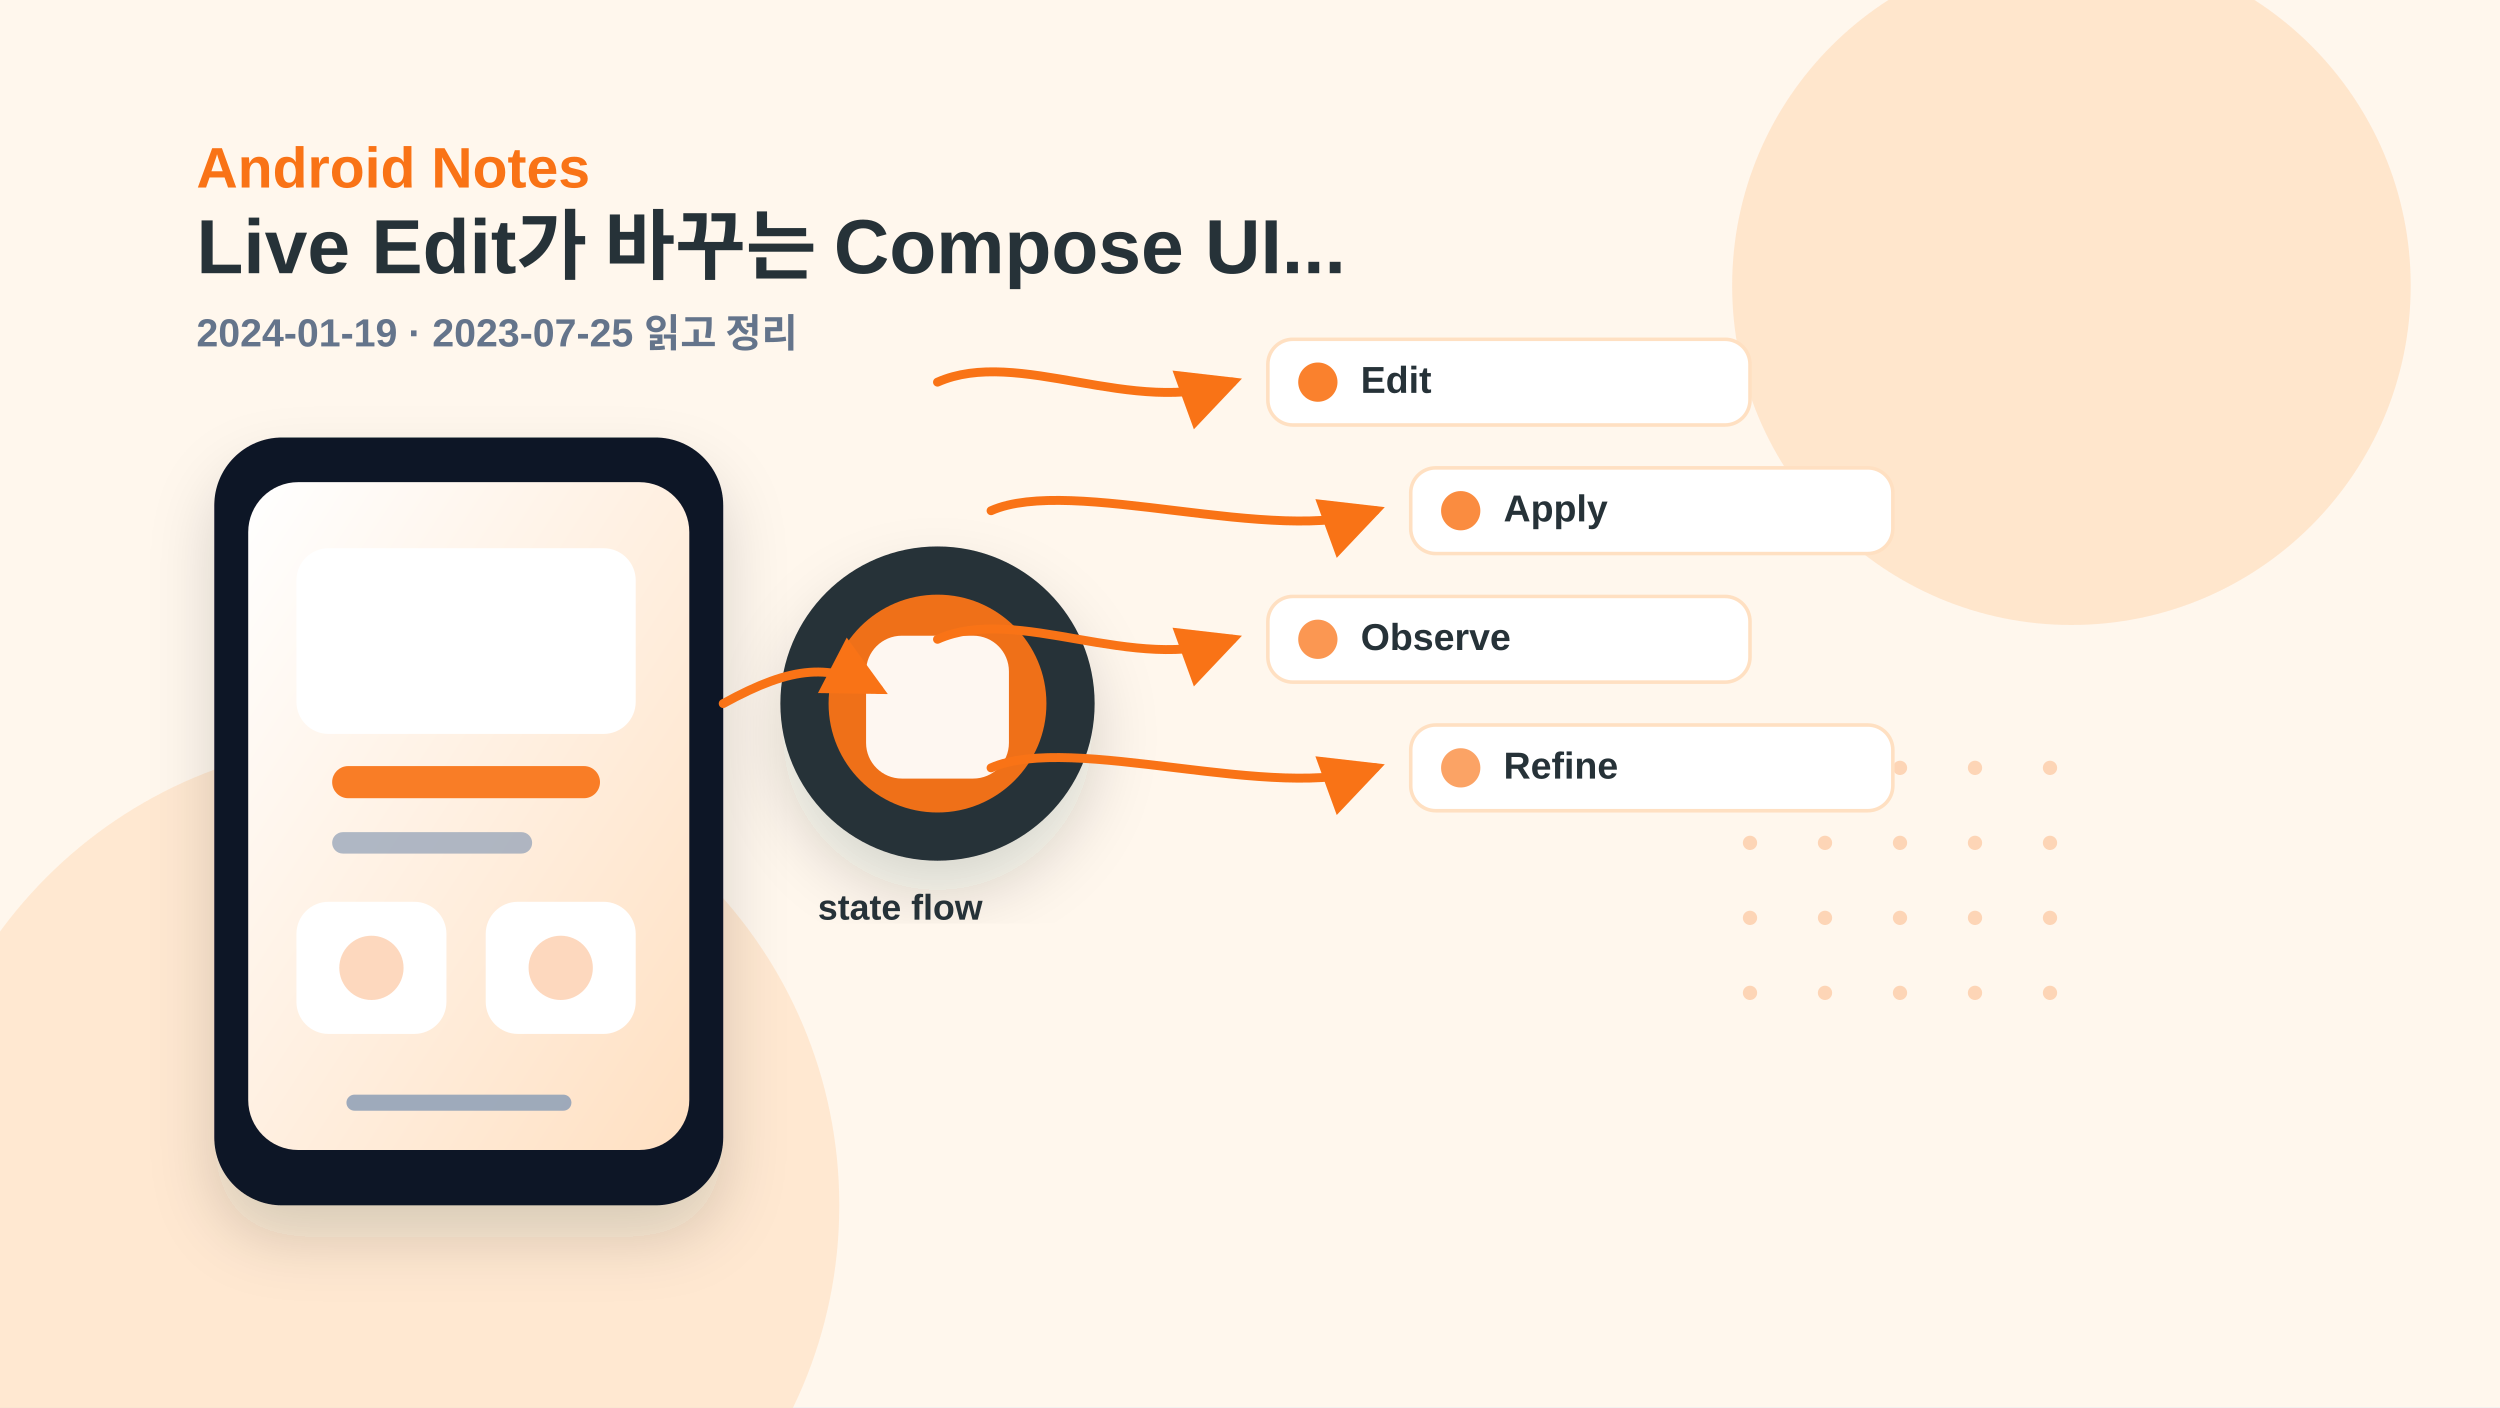
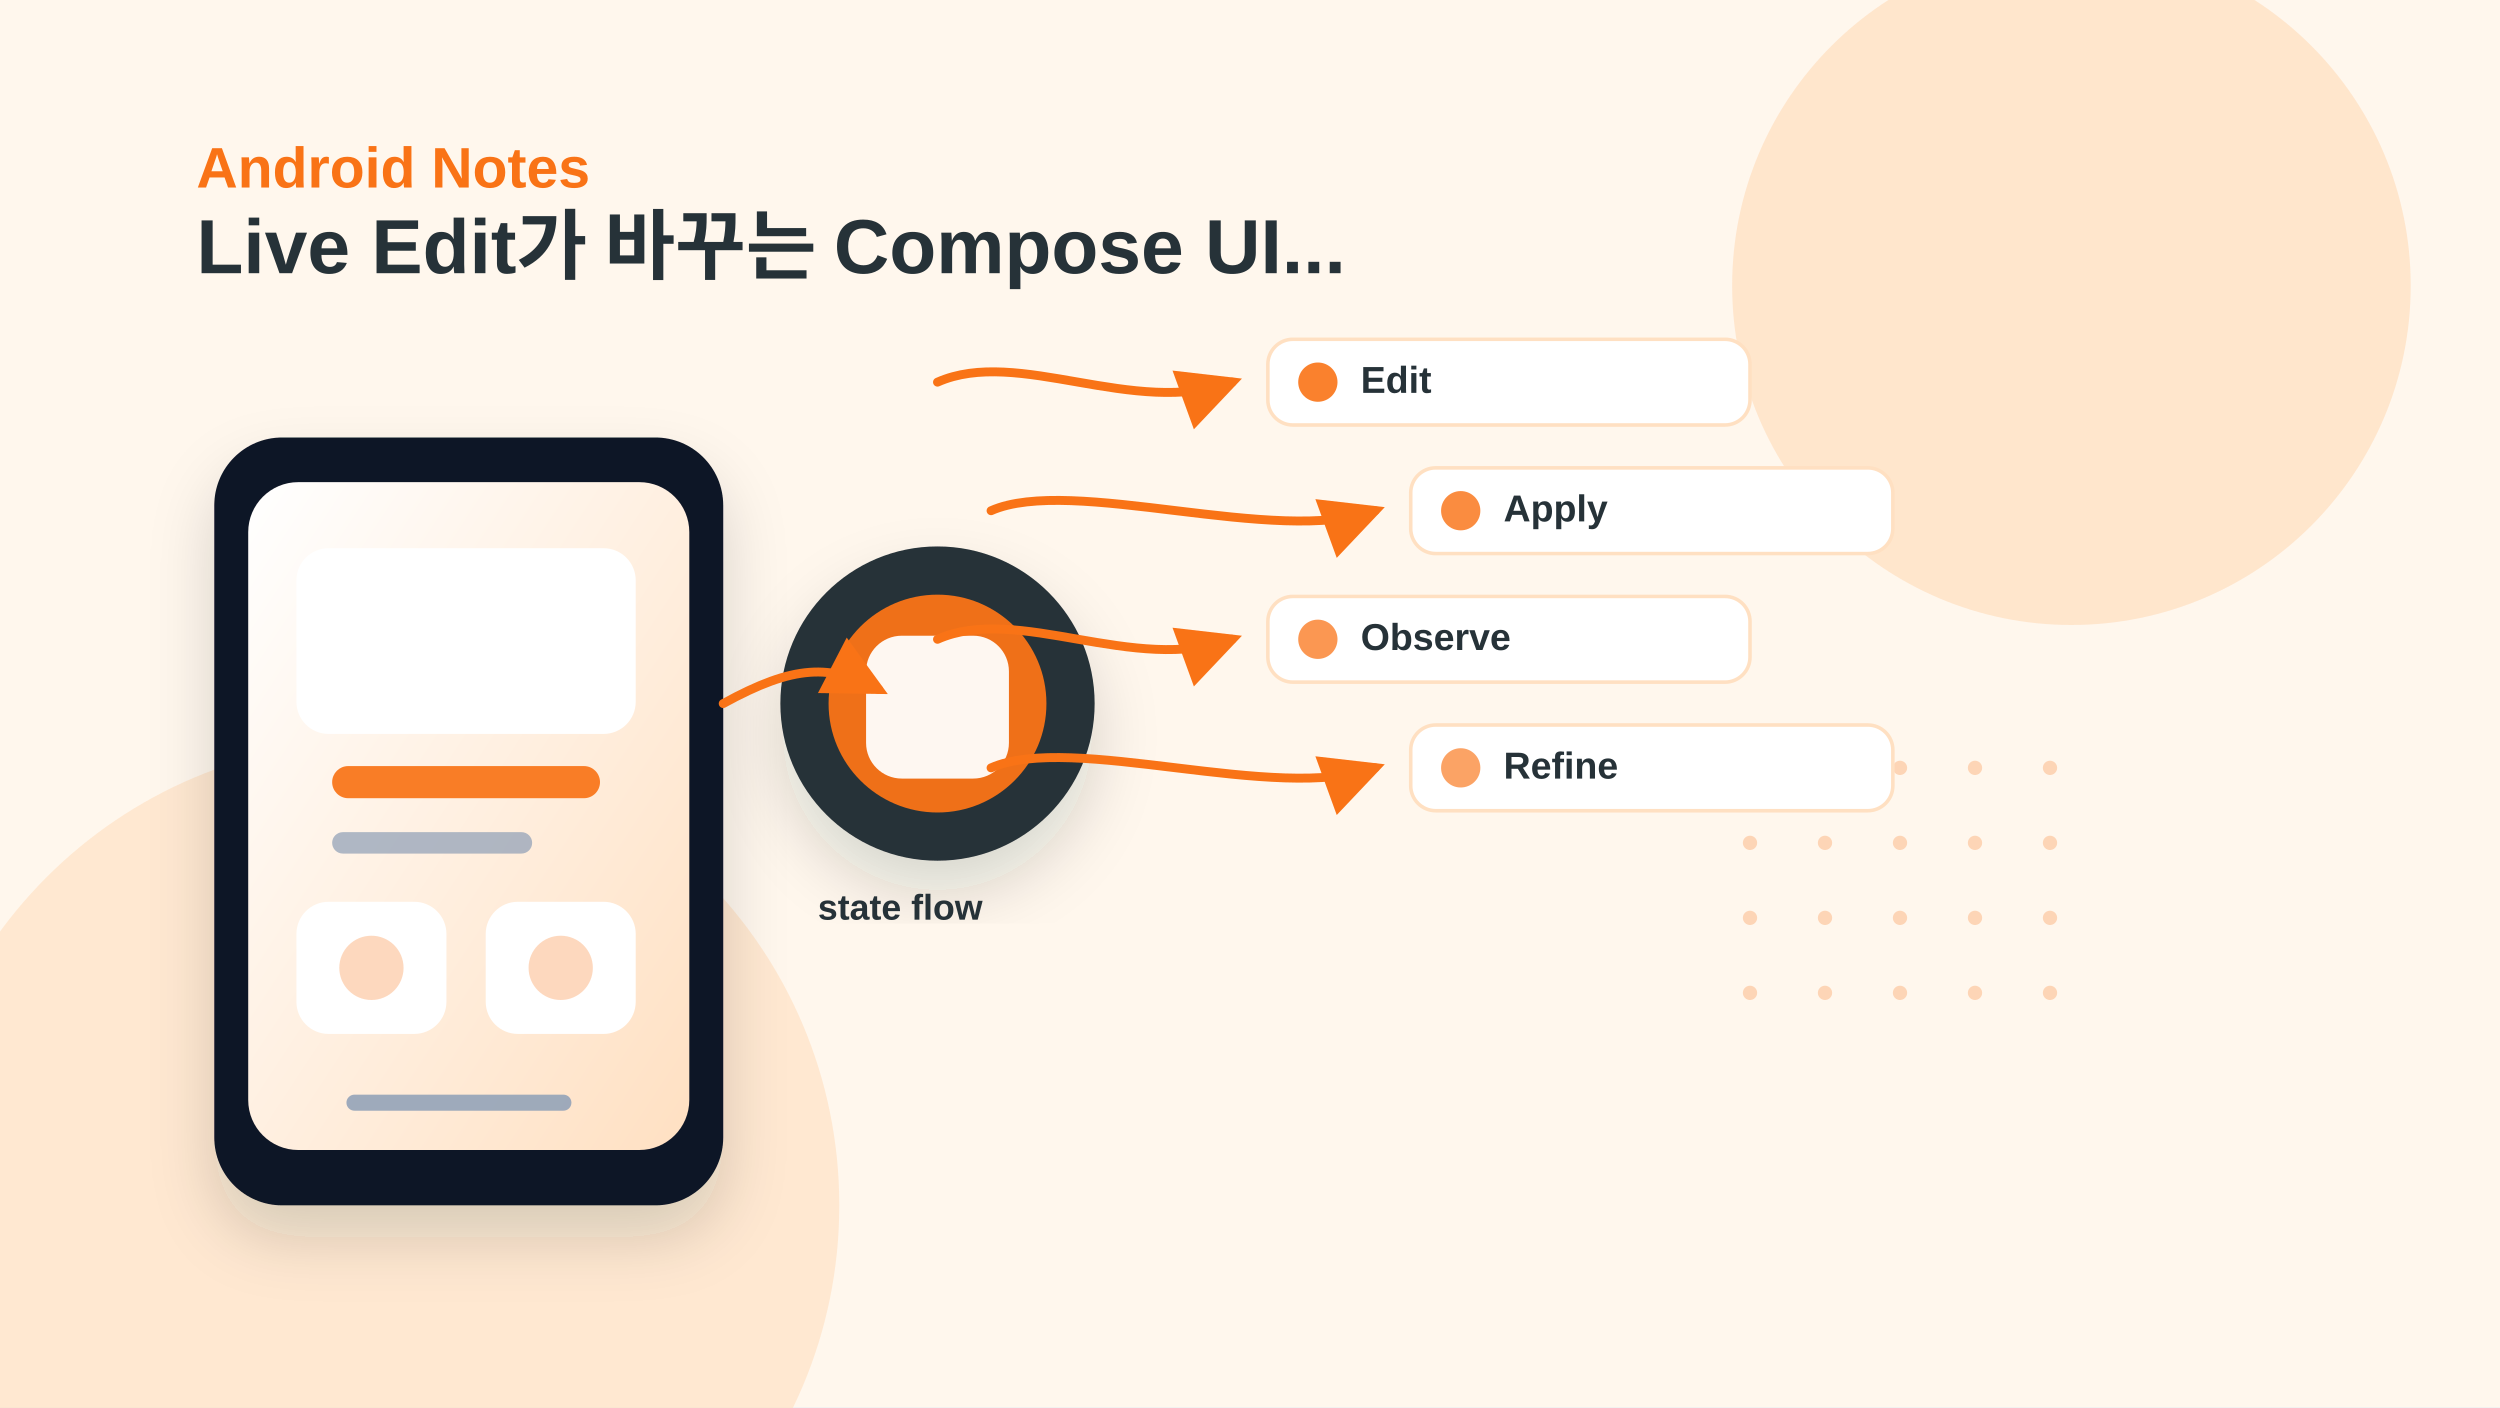
<svg xmlns="http://www.w3.org/2000/svg" width="1400" height="788" viewBox="0 0 1400 788" role="img" aria-label="Live Edit가 바꾸는 Compose UI 수정 방식">
  <defs>
    <marker id="arrow" viewBox="0 0 12 12" refX="10" refY="6" markerWidth="7" markerHeight="7" orient="auto-start-reverse">
      <path d="M 0 0 L 12 6 L 0 12 z" fill="#f97316" />
    </marker>
    <filter id="shadow" x="-20%" y="-20%" width="140%" height="140%">
      <feDropShadow dx="0" dy="18" stdDeviation="18" flood-color="#17202a" flood-opacity="0.16" />
    </filter>
    <linearGradient id="phone" x1="0" y1="0" x2="1" y2="1">
      <stop offset="0%" stop-color="#ffffff" />
      <stop offset="100%" stop-color="#ffe0c2" />
    </linearGradient>
  </defs>
  <rect width="1400" height="788" fill="#fff7ed" />
  <circle cx="1160" cy="160" r="190" fill="#ffe0c2" opacity="0.75" />
  <circle cx="210" cy="675" r="260" fill="#ffe0c2" opacity="0.65" />
  <g opacity="0.26">
    <circle cx="980" cy="430" r="4" fill="#f97316" />
    <circle cx="1022" cy="430" r="4" fill="#f97316" />
    <circle cx="1064" cy="430" r="4" fill="#f97316" />
    <circle cx="1106" cy="430" r="4" fill="#f97316" />
    <circle cx="1148" cy="430" r="4" fill="#f97316" />
    <circle cx="980" cy="472" r="4" fill="#f97316" />
    <circle cx="1022" cy="472" r="4" fill="#f97316" />
    <circle cx="1064" cy="472" r="4" fill="#f97316" />
    <circle cx="1106" cy="472" r="4" fill="#f97316" />
    <circle cx="1148" cy="472" r="4" fill="#f97316" />
    <circle cx="980" cy="514" r="4" fill="#f97316" />
    <circle cx="1022" cy="514" r="4" fill="#f97316" />
    <circle cx="1064" cy="514" r="4" fill="#f97316" />
    <circle cx="1106" cy="514" r="4" fill="#f97316" />
    <circle cx="1148" cy="514" r="4" fill="#f97316" />
    <circle cx="980" cy="556" r="4" fill="#f97316" />
    <circle cx="1022" cy="556" r="4" fill="#f97316" />
    <circle cx="1064" cy="556" r="4" fill="#f97316" />
    <circle cx="1106" cy="556" r="4" fill="#f97316" />
    <circle cx="1148" cy="556" r="4" fill="#f97316" />
  </g>
  <text x="110" y="105" font-family="Arial, Apple SD Gothic Neo, sans-serif" font-size="32" fill="#f97316" font-weight="800">Android Notes</text>
  <text x="110" y="153" font-family="Arial, Apple SD Gothic Neo, sans-serif" font-size="43" fill="#263238" font-weight="800">Live Edit가 바꾸는 Compose UI...</text>
-   <text x="110" y="194" font-family="Arial, Apple SD Gothic Neo, sans-serif" font-size="22" fill="#64748b" font-weight="600">2024-01-19 · 2023-07-25 읽고 정리</text>
  <g filter="url(#shadow)">
    <rect x="120" y="245" width="285" height="430" rx="38" fill="#111827" />
    <rect x="139" y="270" width="247" height="374" rx="28" fill="url(#phone)" />
    <rect x="166" y="307" width="190" height="104" rx="18" fill="#ffffff" />
    <rect x="186" y="429" width="150" height="18" rx="9" fill="#f97316" opacity="0.92" />
    <rect x="186" y="466" width="112" height="12" rx="6" fill="#94a3b8" opacity="0.75" />
    <rect x="166" y="505" width="84" height="74" rx="18" fill="#ffffff" />
    <rect x="272" y="505" width="84" height="74" rx="18" fill="#ffffff" />
    <circle cx="208" cy="542" r="18" fill="#f97316" opacity="0.28" />
    <circle cx="314" cy="542" r="18" fill="#f97316" opacity="0.28" />
    <rect x="194" y="613" width="126" height="9" rx="4.5" fill="#94a3b8" opacity="0.9" />
  </g>
  <g>
    <circle cx="525" cy="394" r="88" fill="#263238" filter="url(#shadow)" />
    <circle cx="525" cy="394" r="61" fill="#f97316" opacity="0.95" />
    <rect x="485" y="356" width="80" height="80" rx="20" fill="#ffffff" opacity="0.94" />
    <path d="M 405 394 C 445 372, 465 372, 492 386" fill="none" stroke="#f97316" stroke-width="5" stroke-linecap="round" marker-end="url(#arrow)" />
    <text x="458" y="515" font-family="Arial, Apple SD Gothic Neo, sans-serif" font-size="20" fill="#263238" font-weight="800">state flow</text>
  </g>
  <path d="M 525 214 C 570 194, 635 234, 690 214" fill="none" stroke="#f97316" stroke-width="5" stroke-linecap="round" marker-end="url(#arrow)" />
  <path d="M 555 286 C 600 266, 715 306, 770 286" fill="none" stroke="#f97316" stroke-width="5" stroke-linecap="round" marker-end="url(#arrow)" />
  <path d="M 525 358 C 570 338, 635 378, 690 358" fill="none" stroke="#f97316" stroke-width="5" stroke-linecap="round" marker-end="url(#arrow)" />
  <path d="M 555 430 C 600 410, 715 450, 770 430" fill="none" stroke="#f97316" stroke-width="5" stroke-linecap="round" marker-end="url(#arrow)" />
  <rect x="710" y="190" width="270" height="48" rx="14" fill="#ffffff" stroke="#ffe0c2" stroke-width="2" />
  <circle cx="738" cy="214" r="11" fill="#f97316" opacity="0.9" />
  <text x="762" y="220" font-family="Arial, Apple SD Gothic Neo, sans-serif" font-size="21" fill="#263238" font-weight="700">Edit</text>
  <rect x="790" y="262" width="270" height="48" rx="14" fill="#ffffff" stroke="#ffe0c2" stroke-width="2" />
  <circle cx="818" cy="286" r="11" fill="#f97316" opacity="0.82" />
  <text x="842" y="292" font-family="Arial, Apple SD Gothic Neo, sans-serif" font-size="21" fill="#263238" font-weight="700">Apply</text>
  <rect x="710" y="334" width="270" height="48" rx="14" fill="#ffffff" stroke="#ffe0c2" stroke-width="2" />
  <circle cx="738" cy="358" r="11" fill="#f97316" opacity="0.74" />
  <text x="762" y="364" font-family="Arial, Apple SD Gothic Neo, sans-serif" font-size="21" fill="#263238" font-weight="700">Observe</text>
  <rect x="790" y="406" width="270" height="48" rx="14" fill="#ffffff" stroke="#ffe0c2" stroke-width="2" />
  <circle cx="818" cy="430" r="11" fill="#f97316" opacity="0.66" />
  <text x="842" y="436" font-family="Arial, Apple SD Gothic Neo, sans-serif" font-size="21" fill="#263238" font-weight="700">Refine</text>
</svg>
